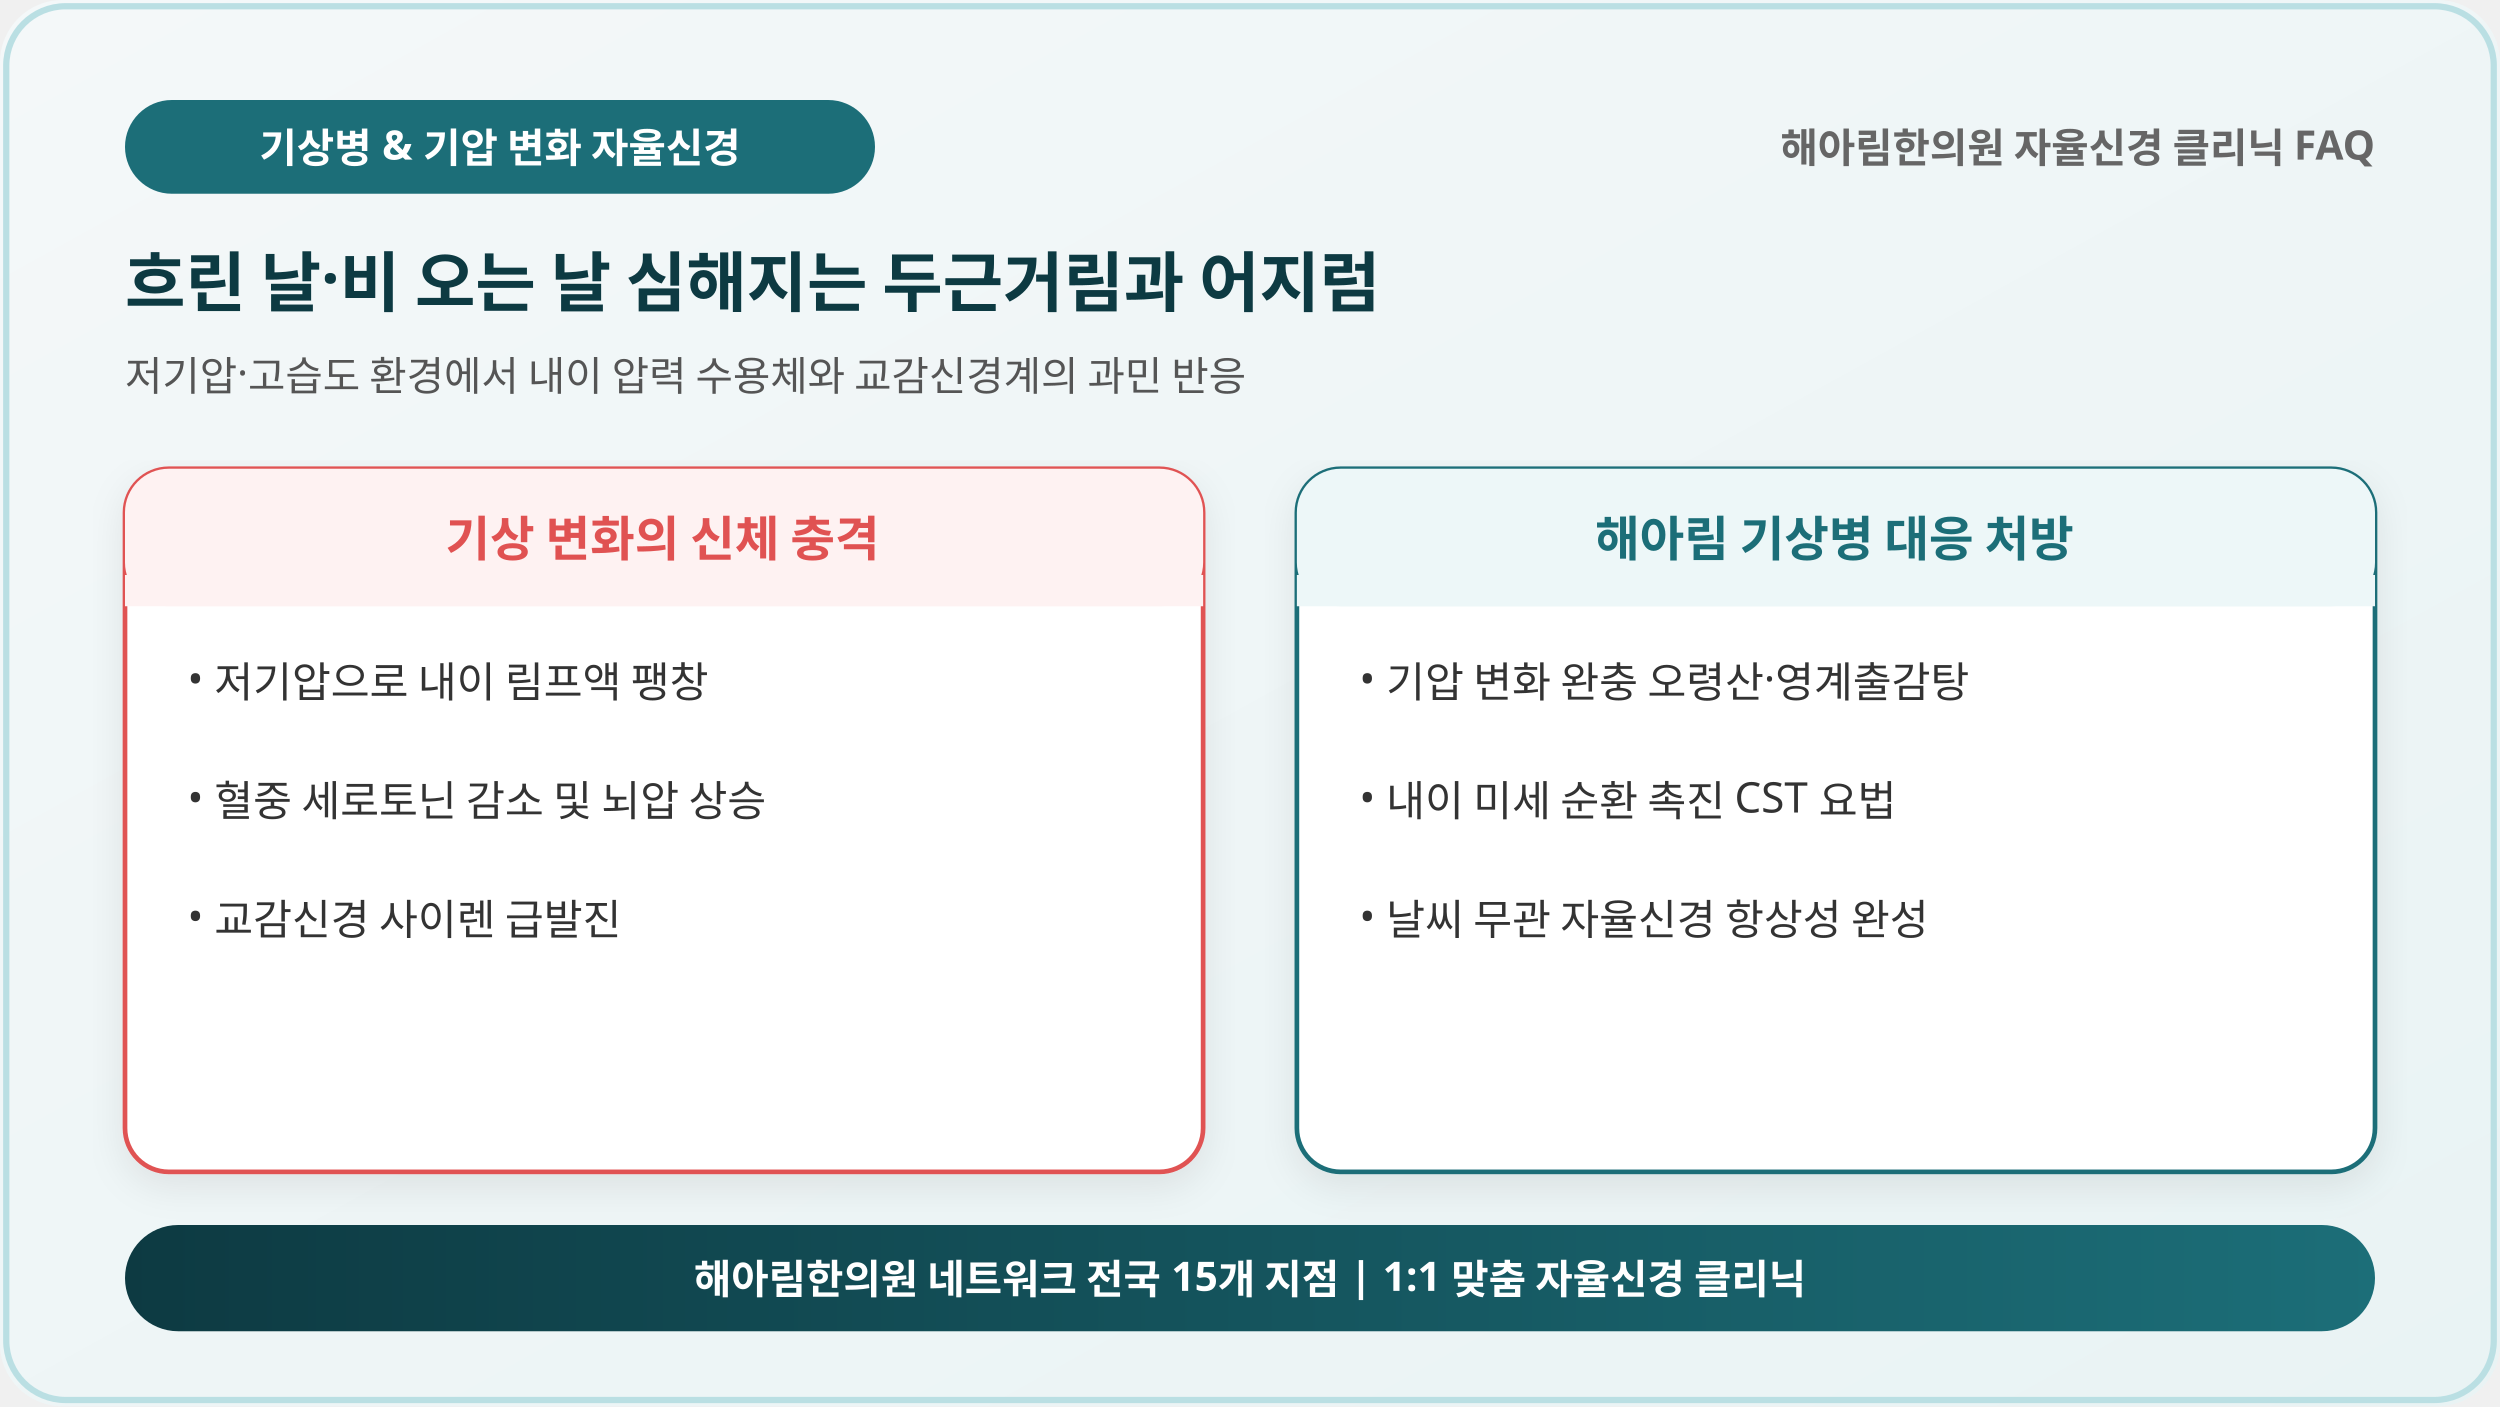
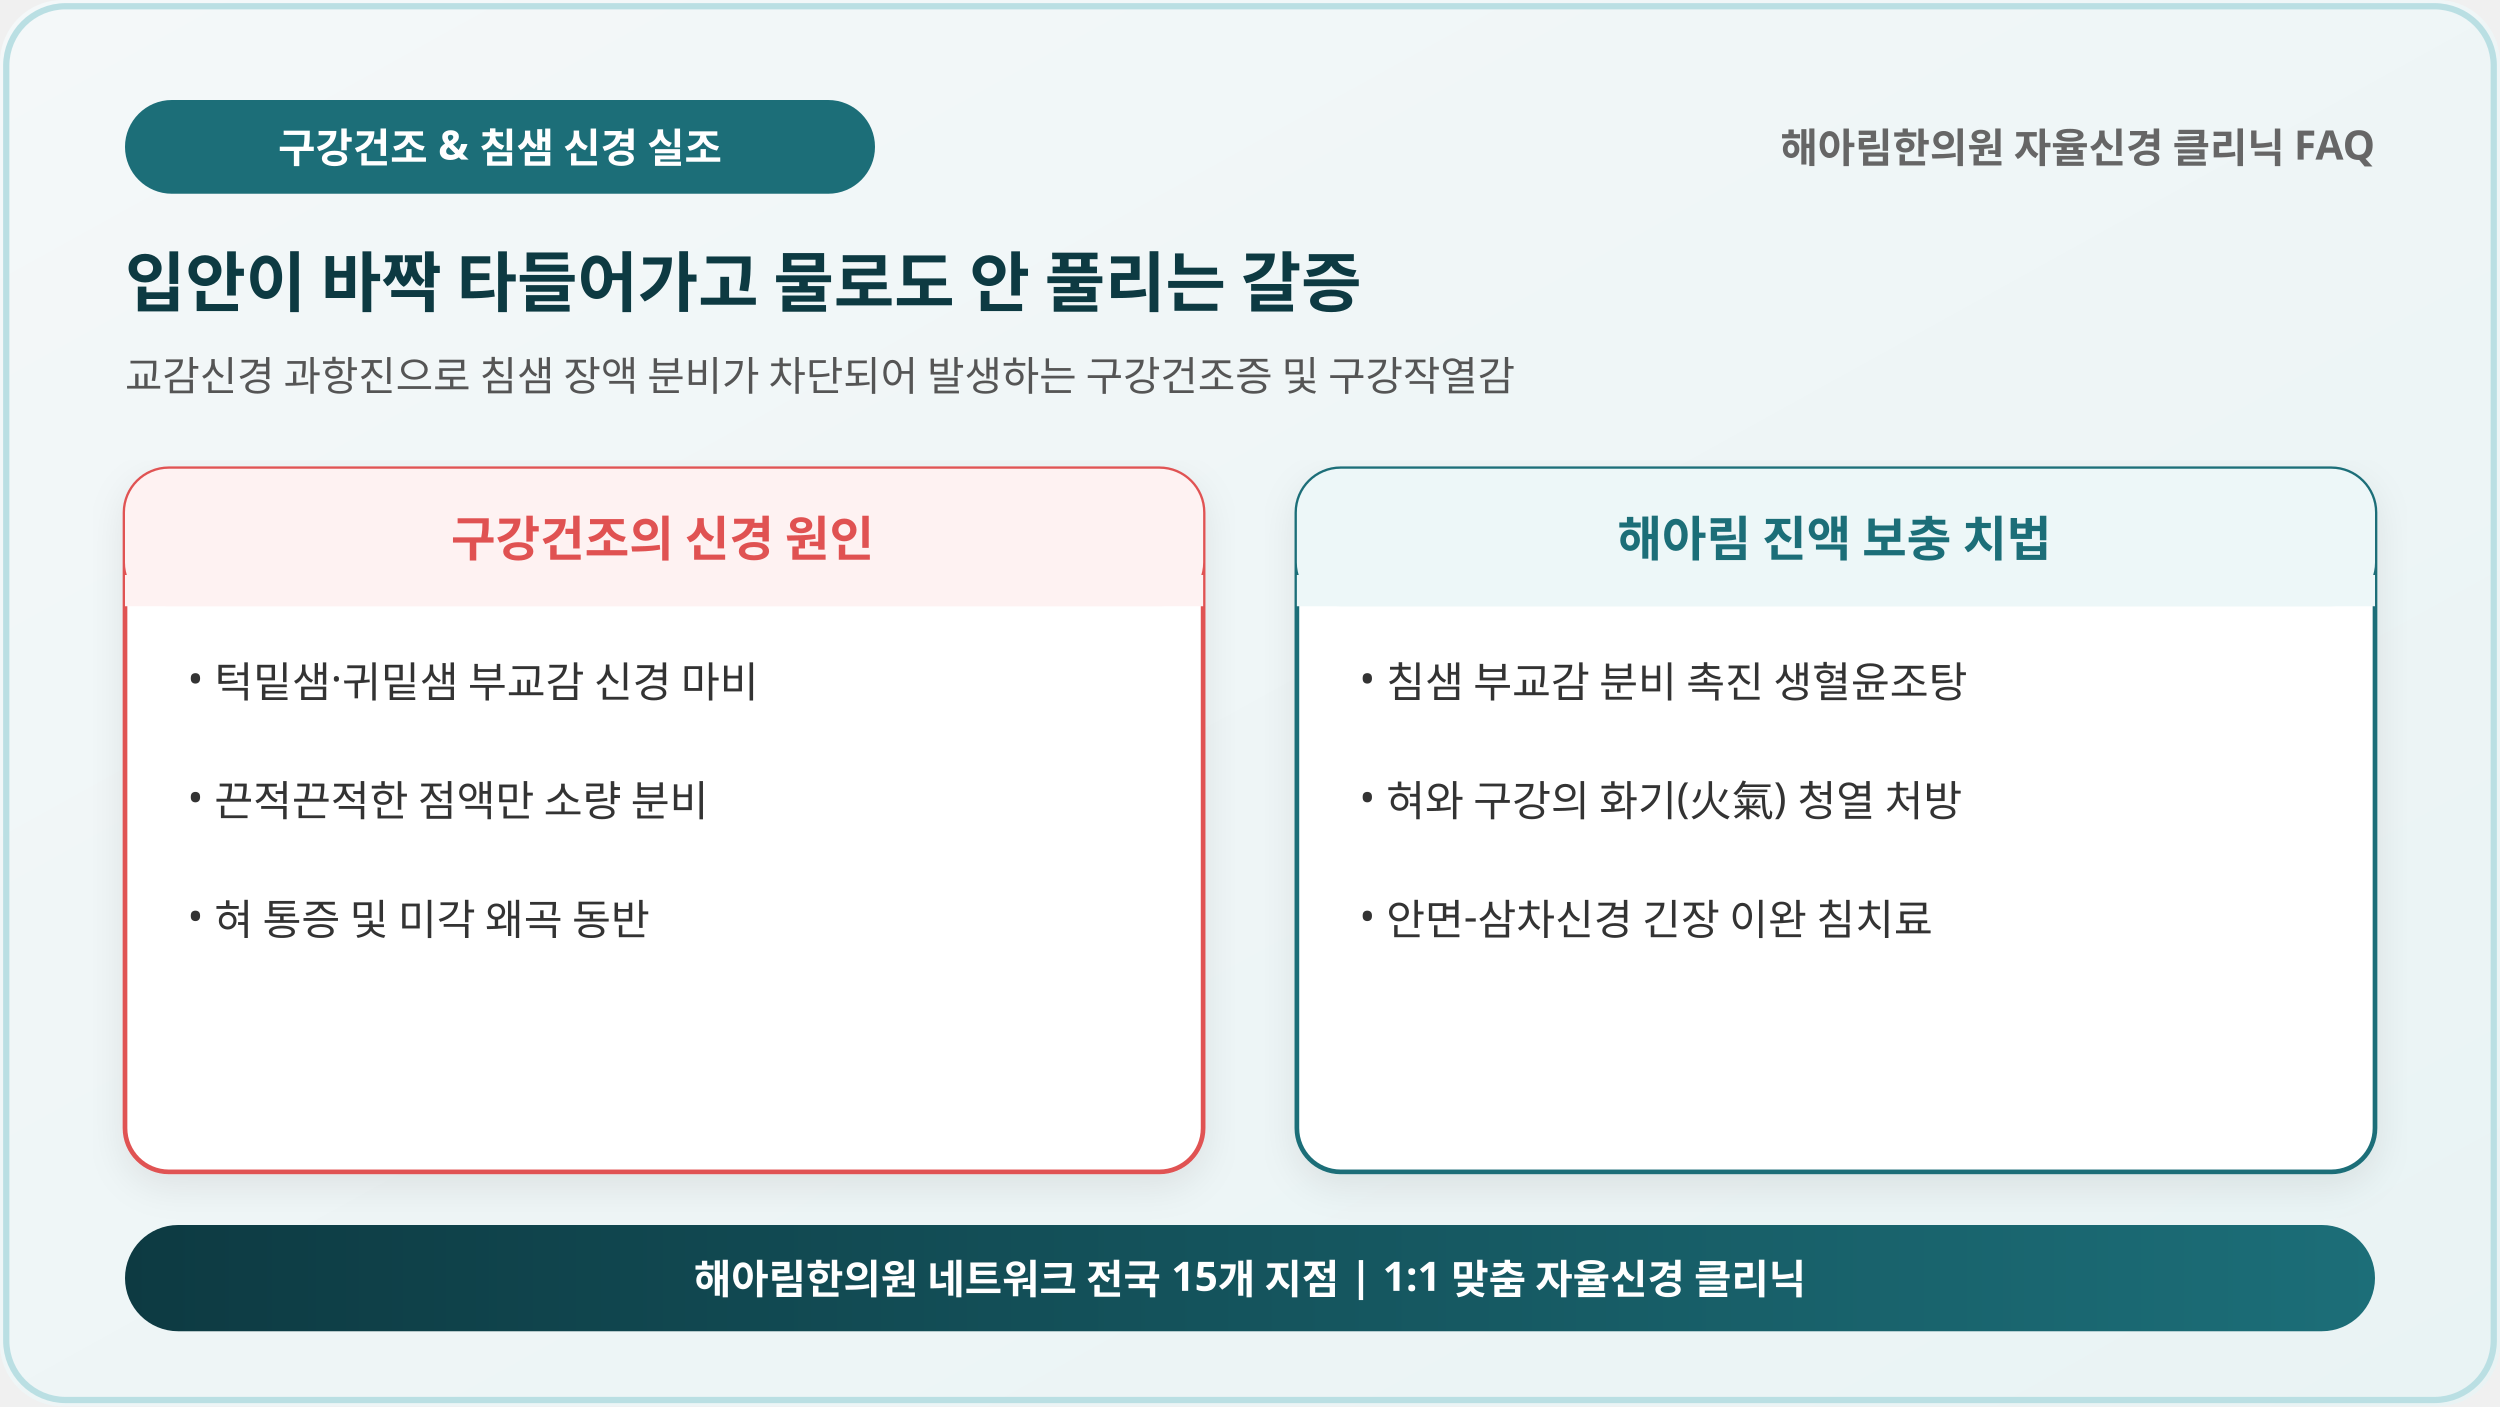
<svg xmlns="http://www.w3.org/2000/svg" viewBox="0 0 800 450" width="100%" height="100%">
  <defs>
    <linearGradient id="bgGrad" x1="0%" y1="0%" x2="100%" y2="100%">
      <stop offset="0%" stop-color="#f4f8f9" />
      <stop offset="100%" stop-color="#e9f3f4" />
    </linearGradient>
    <linearGradient id="headGrad" x1="0%" y1="0%" x2="100%" y2="0%">
      <stop offset="0%" stop-color="#0d3a42" />
      <stop offset="100%" stop-color="#1c6e78" />
    </linearGradient>
    <filter id="cardShadow" x="-3%" y="-3%" width="106%" height="110%">
      <feDropShadow dx="0" dy="4" stdDeviation="6" flood-opacity="0.08" />
    </filter>
  </defs>
  <rect width="800" height="450" fill="url(#bgGrad)" rx="20" />
  <rect x="2" y="2" width="796" height="446" fill="none" stroke="#badfe3" stroke-width="2" rx="19" />
  <rect x="40" y="32" width="240" height="30" rx="15" fill="#1c6e78" />
  <text x="160" y="52" text-anchor="middle" font-family="'Pretendard', sans-serif" font-size="13" font-weight="700" fill="#ffffff">
-     기상병 &amp; 기압 변화 자율신경
+     구강건조 &amp; 침샘 신경 실조
  </text>
  <text x="760" y="52" text-anchor="end" font-family="'Pretendard', sans-serif" font-size="13" font-weight="600" fill="#666666">
    해아림한의원 자율신경 클리닉 FAQ
  </text>
  <text x="40" y="98" font-family="'Pretendard', sans-serif" font-size="21" font-weight="800" fill="#0d3a42">
-     흐린 날·비 오는 날 심해지는 두근거림과 어지럼
+     입안이 바짝 타들어가고 물로도 안 풀리는 갈증
  </text>
  <text x="40" y="125" font-family="'Pretendard', sans-serif" font-size="13" font-weight="500" fill="#555555">
-     저기압·고습도 환경에서 내이 압력 수용체와 교감신경계의 과민 반응
+     교감신경 과항진으로 침샘 장액 분비가 차단되어 발생하는 구강건조증 및 구강작열감
  </text>
  <rect x="40" y="150" width="345" height="225" rx="14" fill="#ffffff" stroke="#e05252" stroke-width="1.5" filter="url(#cardShadow)" />
  <rect x="40" y="150" width="345" height="44" rx="14" fill="#fef2f2" />
  <rect x="40" y="184" width="345" height="10" fill="#fef2f2" />
  <text x="212" y="178" text-anchor="middle" font-family="'Pretendard', sans-serif" font-size="15.5" font-weight="700" fill="#e05252">
-     기상 변화의 신체 충격
+     구강건조의 신경 원인
  </text>
  <g transform="translate(60, 222)">
-     <text x="0" y="0" font-family="'Pretendard', sans-serif" font-size="13.5" fill="#333333" font-weight="500">• 저기압으로 내이 림프액 팽창</text>
-     <text x="0" y="38" font-family="'Pretendard', sans-serif" font-size="13.5" fill="#333333" font-weight="500">• 혈중 세로토닌 감소 및 뇌압 상승</text>
-     <text x="0" y="76" font-family="'Pretendard', sans-serif" font-size="13.5" fill="#333333" font-weight="500">• 교감신경 사이렌 급발진</text>
+     <text x="0" y="0" font-family="'Pretendard', sans-serif" font-size="13.5" fill="#333333" font-weight="500">• 턱밑샘·귀밑샘 부교감 신경 마비</text>
+     <text x="0" y="38" font-family="'Pretendard', sans-serif" font-size="13.5" fill="#333333" font-weight="500">• 끈적끈적한 점액만 소량 분비</text>
+     <text x="0" y="76" font-family="'Pretendard', sans-serif" font-size="13.5" fill="#333333" font-weight="500">• 혀 통증 및 미각 왜곡 동반</text>
  </g>
  <rect x="415" y="150" width="345" height="225" rx="14" fill="#ffffff" stroke="#1c6e78" stroke-width="1.5" filter="url(#cardShadow)" />
  <rect x="415" y="150" width="345" height="44" rx="14" fill="#edf7f8" />
  <rect x="415" y="184" width="345" height="10" fill="#edf7f8" />
  <text x="587" y="178" text-anchor="middle" font-family="'Pretendard', sans-serif" font-size="15.5" font-weight="700" fill="#1c6e78">
-     해아림 기상병 대응 처방
+     해아림 진액 보충 치법
  </text>
  <g transform="translate(435, 222)">
-     <text x="0" y="0" font-family="'Pretendard', sans-serif" font-size="13.5" fill="#333333" font-weight="500">• 기압 변화 완충 오령산·영계출감탕</text>
-     <text x="0" y="38" font-family="'Pretendard', sans-serif" font-size="13.5" fill="#333333" font-weight="500">• 내이 미세 순환 촉진 CST 요법</text>
-     <text x="0" y="76" font-family="'Pretendard', sans-serif" font-size="13.5" fill="#333333" font-weight="500">• 날씨 무관 자율신경 항상성 완성</text>
+     <text x="0" y="0" font-family="'Pretendard', sans-serif" font-size="13.5" fill="#333333" font-weight="500">• 침샘 부교감 분비 촉진 생혈윤조탕</text>
+     <text x="0" y="38" font-family="'Pretendard', sans-serif" font-size="13.5" fill="#333333" font-weight="500">• 혀와 구강의 화기(火氣) 청열 처방</text>
+     <text x="0" y="76" font-family="'Pretendard', sans-serif" font-size="13.5" fill="#333333" font-weight="500">• 안면-삼차신경 긴장 이완 침치료</text>
  </g>
  <rect x="40" y="392" width="720" height="34" rx="17" fill="url(#headGrad)" />
  <text x="400" y="414" text-anchor="middle" font-family="'Pretendard', sans-serif" font-size="13" font-weight="700" fill="#ffffff">
    해아림한의원 네트워크 전국 15개 지점 | 1:1 맞춤 자율신경 클리닉
  </text>
</svg>
